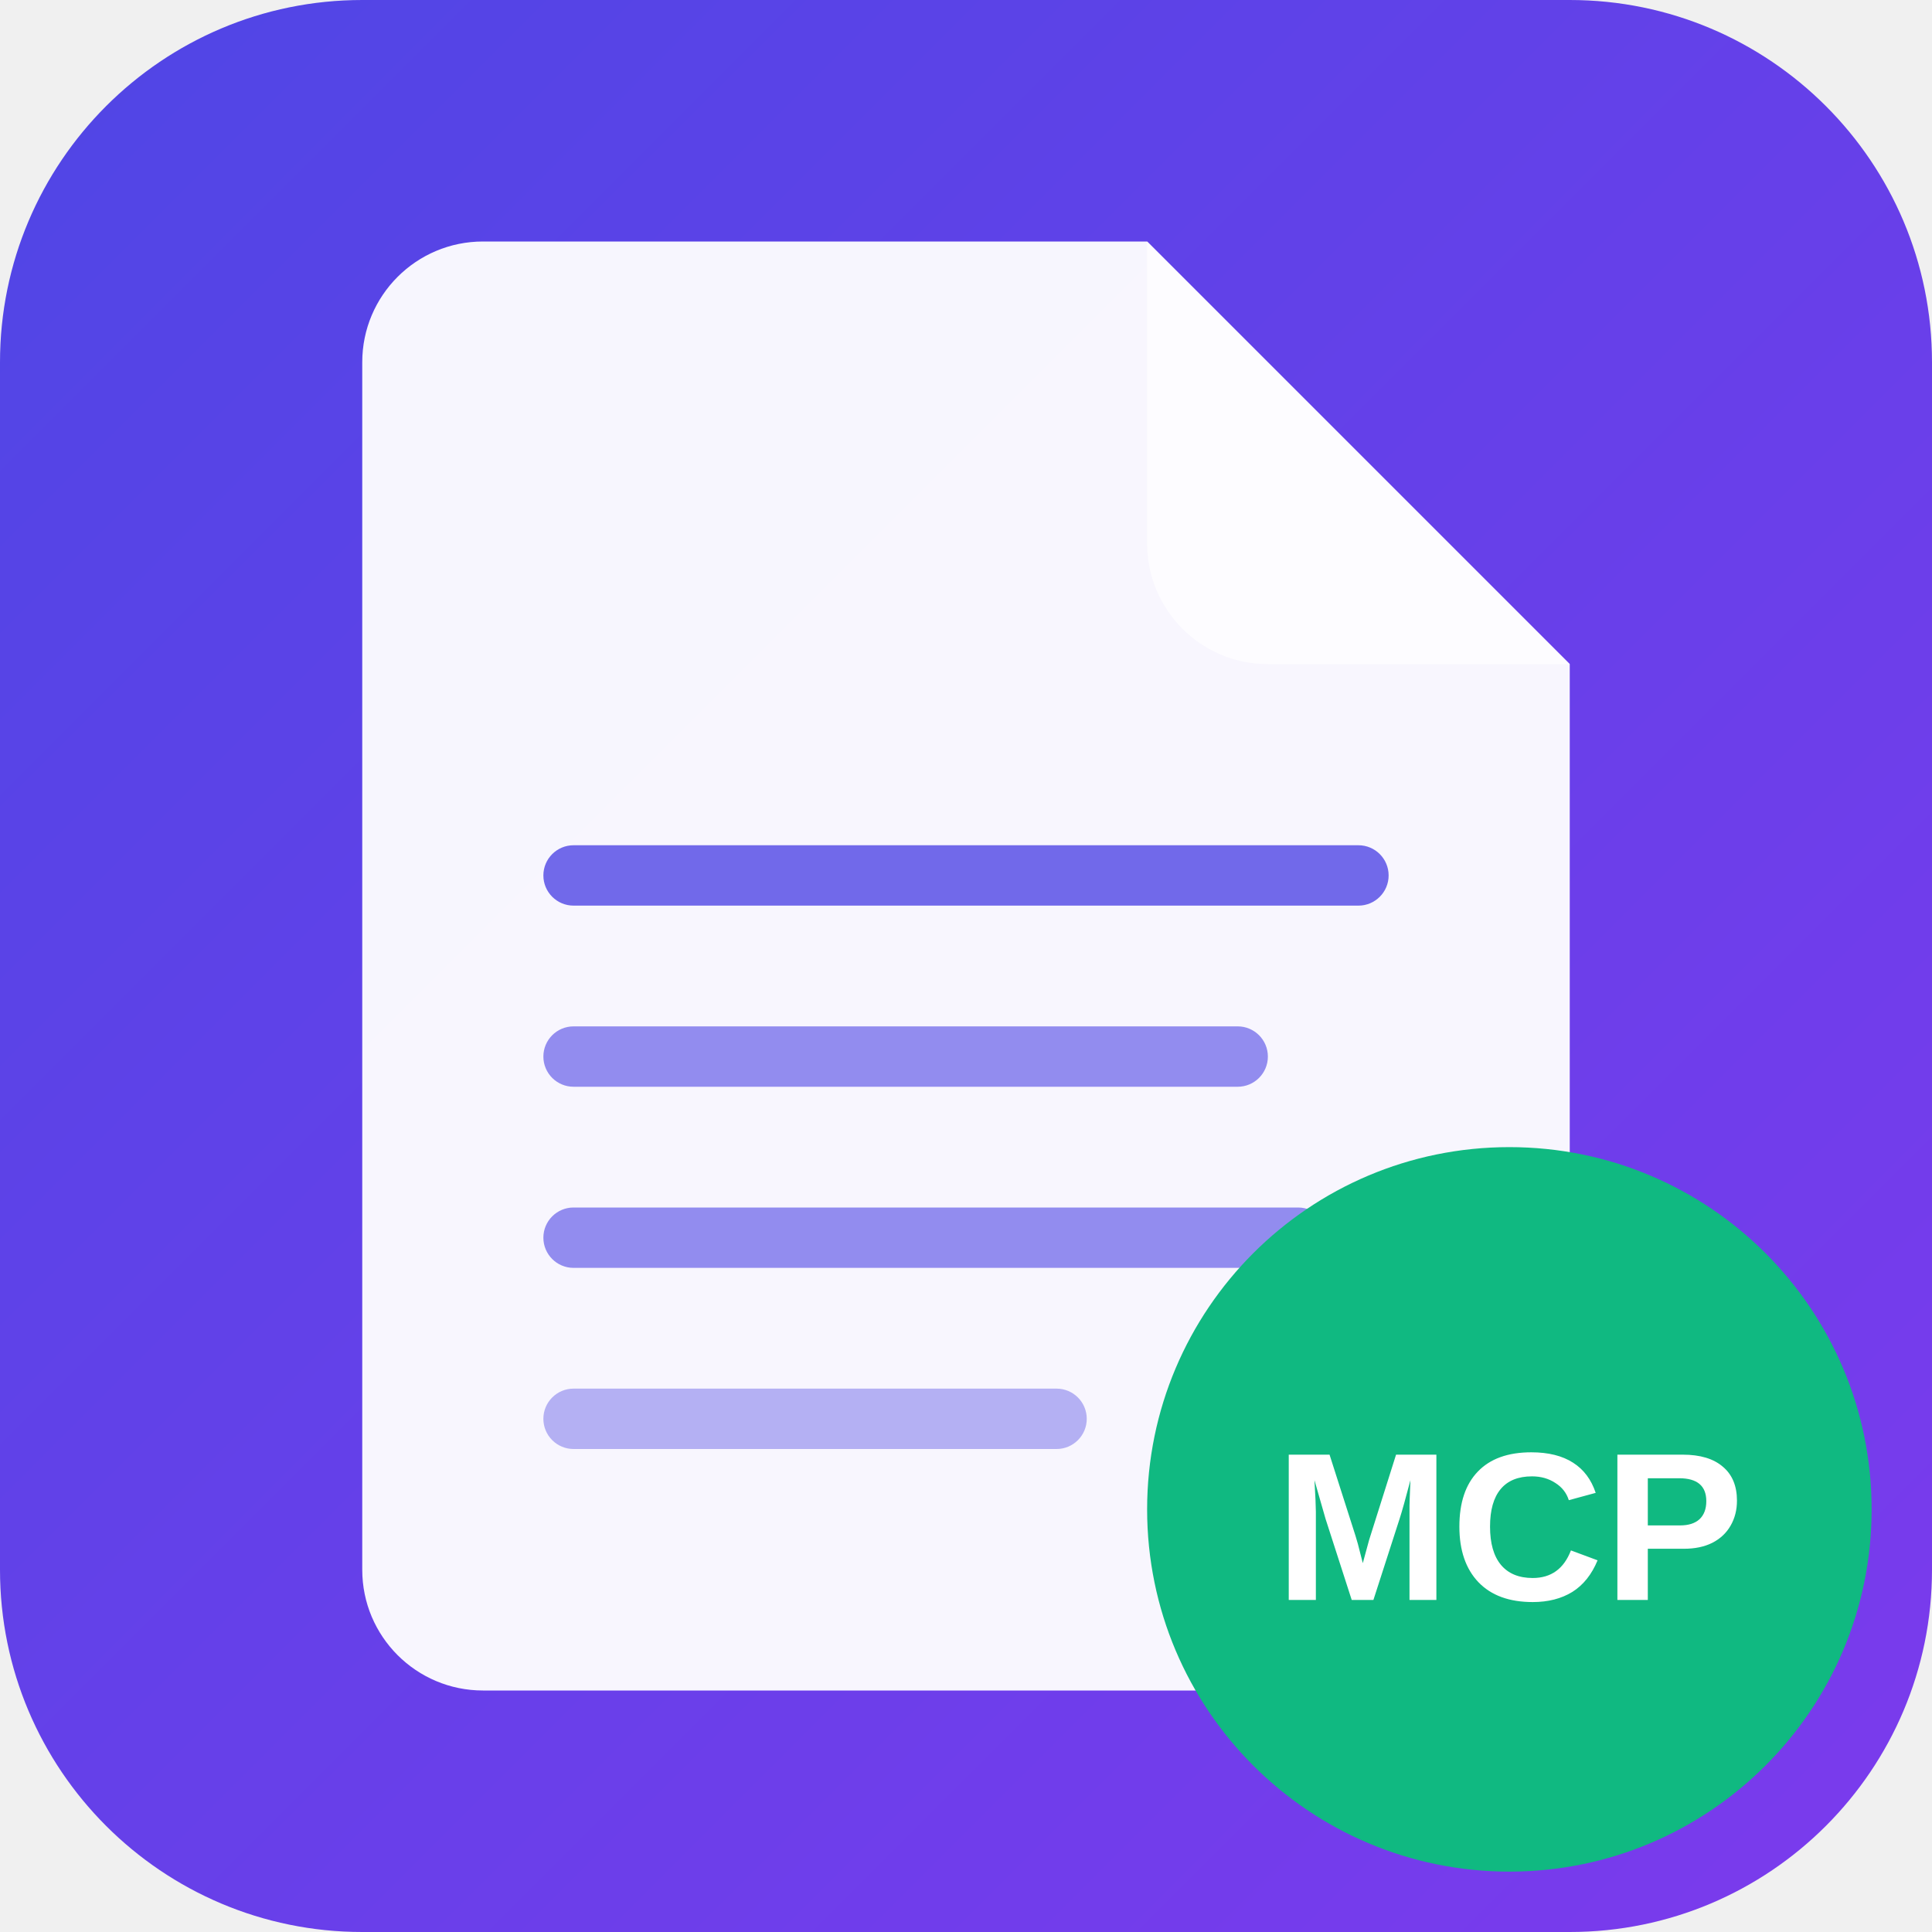
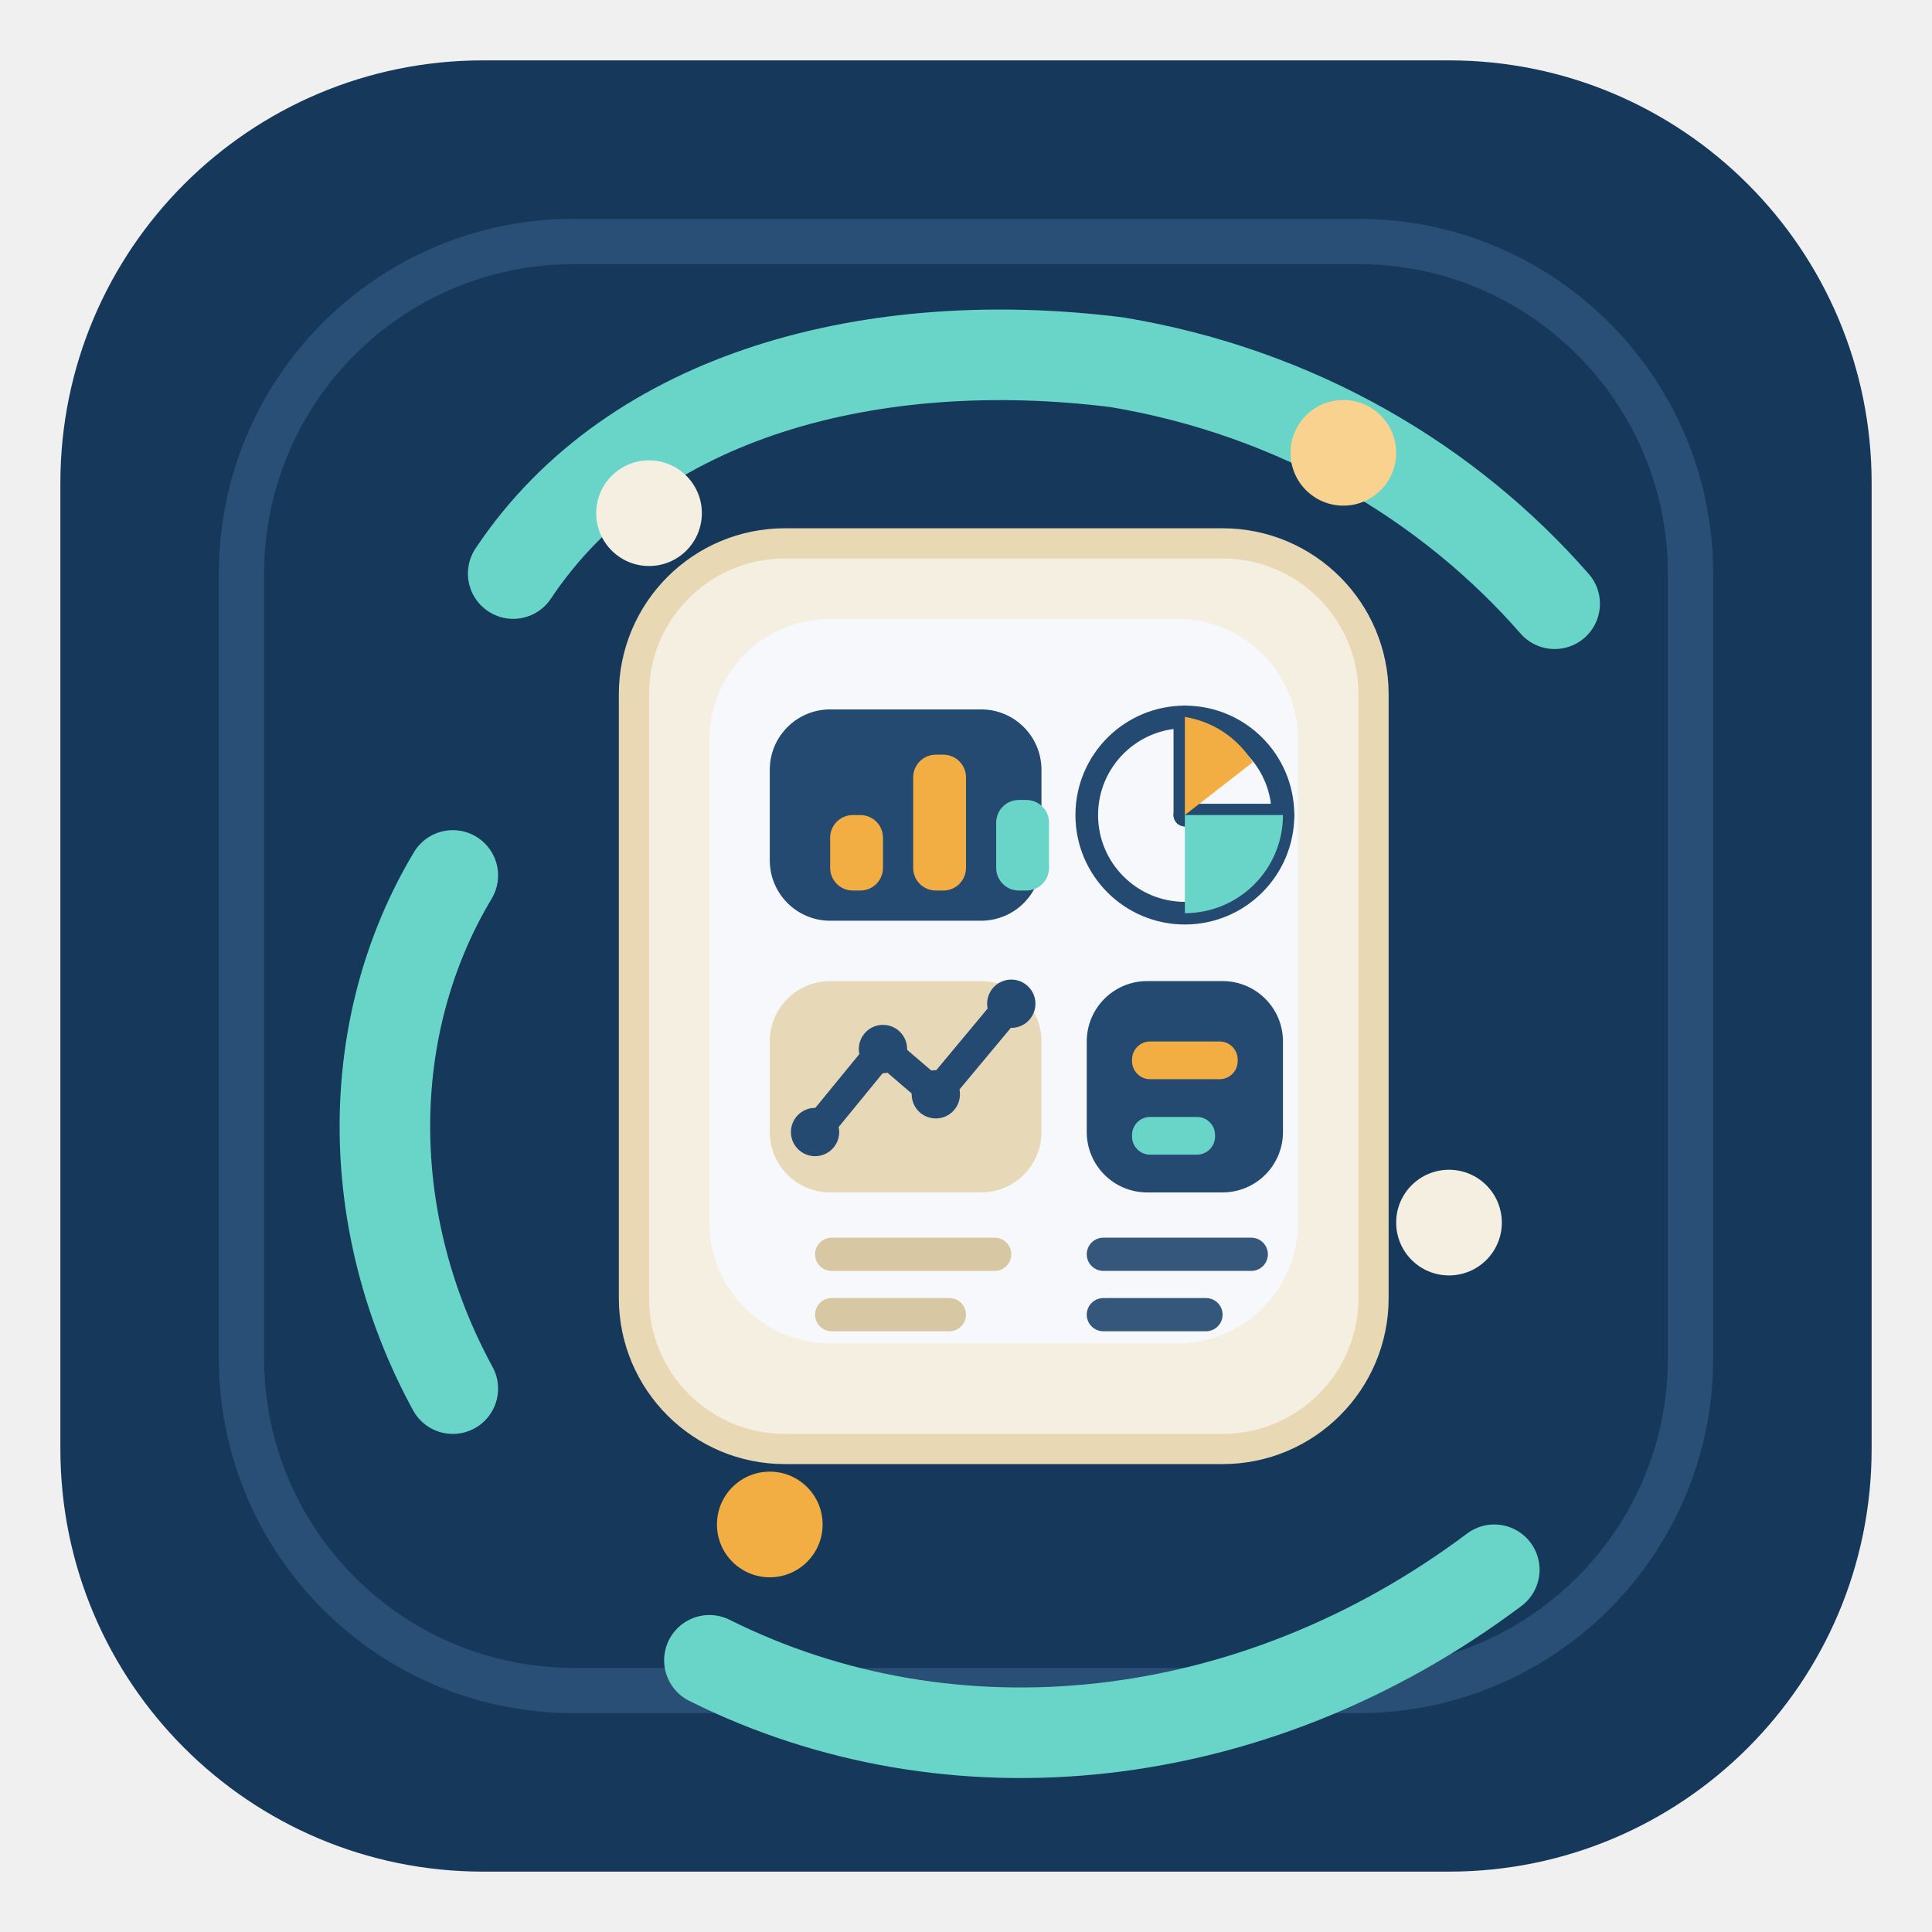
- <svg xmlns="http://www.w3.org/2000/svg" width="128" height="128" viewBox="0 0 128 128">
-   <defs>
-     <linearGradient id="bg" x1="0%" y1="0%" x2="100%" y2="100%">
-       <stop offset="0%" style="stop-color:#4f46e5" />
-       <stop offset="100%" style="stop-color:#7c3aed" />
-     </linearGradient>
-   </defs>
-   <rect width="128" height="128" rx="24" fill="url(#bg)" />
-   <g transform="translate(24, 16)">
-     <path d="M0 8 C0 3.58 3.58 0 8 0 L52 0 L80 28 L80 88 C80 92.42 76.42 96 72 96 L8 96 C3.58 96 0 92.42 0 88 Z" fill="white" fill-opacity="0.95" />
-     <path d="M52 0 L52 20 C52 24.42 55.58 28 60 28 L80 28 Z" fill="white" fill-opacity="0.7" />
-     <rect x="12" y="40" width="56" height="4" rx="2" fill="#4f46e5" fill-opacity="0.8" />
-     <rect x="12" y="52" width="48" height="4" rx="2" fill="#4f46e5" fill-opacity="0.6" />
-     <rect x="12" y="64" width="52" height="4" rx="2" fill="#4f46e5" fill-opacity="0.6" />
-     <rect x="12" y="76" width="36" height="4" rx="2" fill="#4f46e5" fill-opacity="0.4" />
-   </g>
-   <circle cx="100" cy="100" r="24" fill="#10b981" />
-   <text x="100" y="106" font-family="Arial, sans-serif" font-size="14" font-weight="bold" fill="white" text-anchor="middle">MCP</text>
+ <svg xmlns="http://www.w3.org/2000/svg" width="128" height="128" viewBox="0 0 128 128" fill="none">
+   <rect x="4" y="4" width="120" height="120" rx="28" fill="#16395B" />
+   <rect x="16" y="16" width="96" height="96" rx="22" stroke="#294F76" stroke-width="3" />
+   <path d="M34 38C42 26 58 22 74 24C86 26 96 32 103 40" stroke="#69D4C8" stroke-width="6" stroke-linecap="round" />
+   <path d="M30 58C24 68 24 81 30 92" stroke="#69D4C8" stroke-width="6" stroke-linecap="round" />
+   <path d="M47 110C63 118 83 116 99 104" stroke="#69D4C8" stroke-width="6" stroke-linecap="round" />
+   <circle cx="43" cy="34" r="3.5" fill="#F5EFE2" />
+   <circle cx="89" cy="30" r="3.5" fill="#F8D28E" />
+   <circle cx="51" cy="101" r="3.5" fill="#F2AD43" />
+   <circle cx="96" cy="81" r="3.5" fill="#F5EFE2" />
+   <rect x="42" y="36" width="49" height="60" rx="10" fill="#F5EFE2" stroke="#E8D9B4" stroke-width="2" />
+   <rect x="47" y="41" width="39" height="48" rx="8" fill="#F6F8FB" />
+   <rect x="51" y="47" width="18" height="14" rx="4" fill="#244A71" />
+   <rect x="55" y="54" width="3.5" height="5" rx="1.5" fill="#F2AD43" />
+   <rect x="60.5" y="50" width="3.5" height="9" rx="1.5" fill="#F2AD43" />
+   <rect x="66" y="53" width="3.5" height="6" rx="1.5" fill="#69D4C8" />
+   <circle cx="78.5" cy="54" r="6.5" fill="#F6F8FB" stroke="#244A71" stroke-width="1.5" />
+   <path d="M78.5 54V47.5" stroke="#244A71" stroke-width="1.5" stroke-linecap="round" />
+   <path d="M78.5 54H85" stroke="#244A71" stroke-width="1.5" stroke-linecap="round" />
+   <path d="M78.5 54L83 50.5A6.5 6.5 0 0 0 78.5 47.5Z" fill="#F2AD43" />
+   <path d="M78.5 54L85 54A6.5 6.5 0 0 1 78.5 60.5Z" fill="#69D4C8" />
+   <rect x="51" y="65" width="18" height="14" rx="4" fill="#E7D9B8" />
+   <path d="M54 75L58.5 69.5L62 72.5L67 66.5" stroke="#244A71" stroke-width="2" stroke-linecap="round" stroke-linejoin="round" />
+   <circle cx="54" cy="75" r="1.6" fill="#244A71" />
+   <circle cx="58.5" cy="69.5" r="1.6" fill="#244A71" />
+   <circle cx="62" cy="72.5" r="1.6" fill="#244A71" />
+   <circle cx="67" cy="66.5" r="1.6" fill="#244A71" />
+   <rect x="72" y="65" width="13" height="14" rx="4" fill="#244A71" />
+   <rect x="75" y="69" width="7" height="2.5" rx="1.2" fill="#F2AD43" />
+   <rect x="75" y="74" width="5.5" height="2.5" rx="1.2" fill="#69D4C8" />
+   <rect x="54" y="82" width="13" height="2.2" rx="1.1" fill="#D7C7A2" />
+   <rect x="54" y="86" width="10" height="2.2" rx="1.1" fill="#D7C7A2" />
+   <rect x="72" y="82" width="12" height="2.2" rx="1.1" fill="#35577B" />
+   <rect x="72" y="86" width="9" height="2.2" rx="1.1" fill="#35577B" />
</svg>
